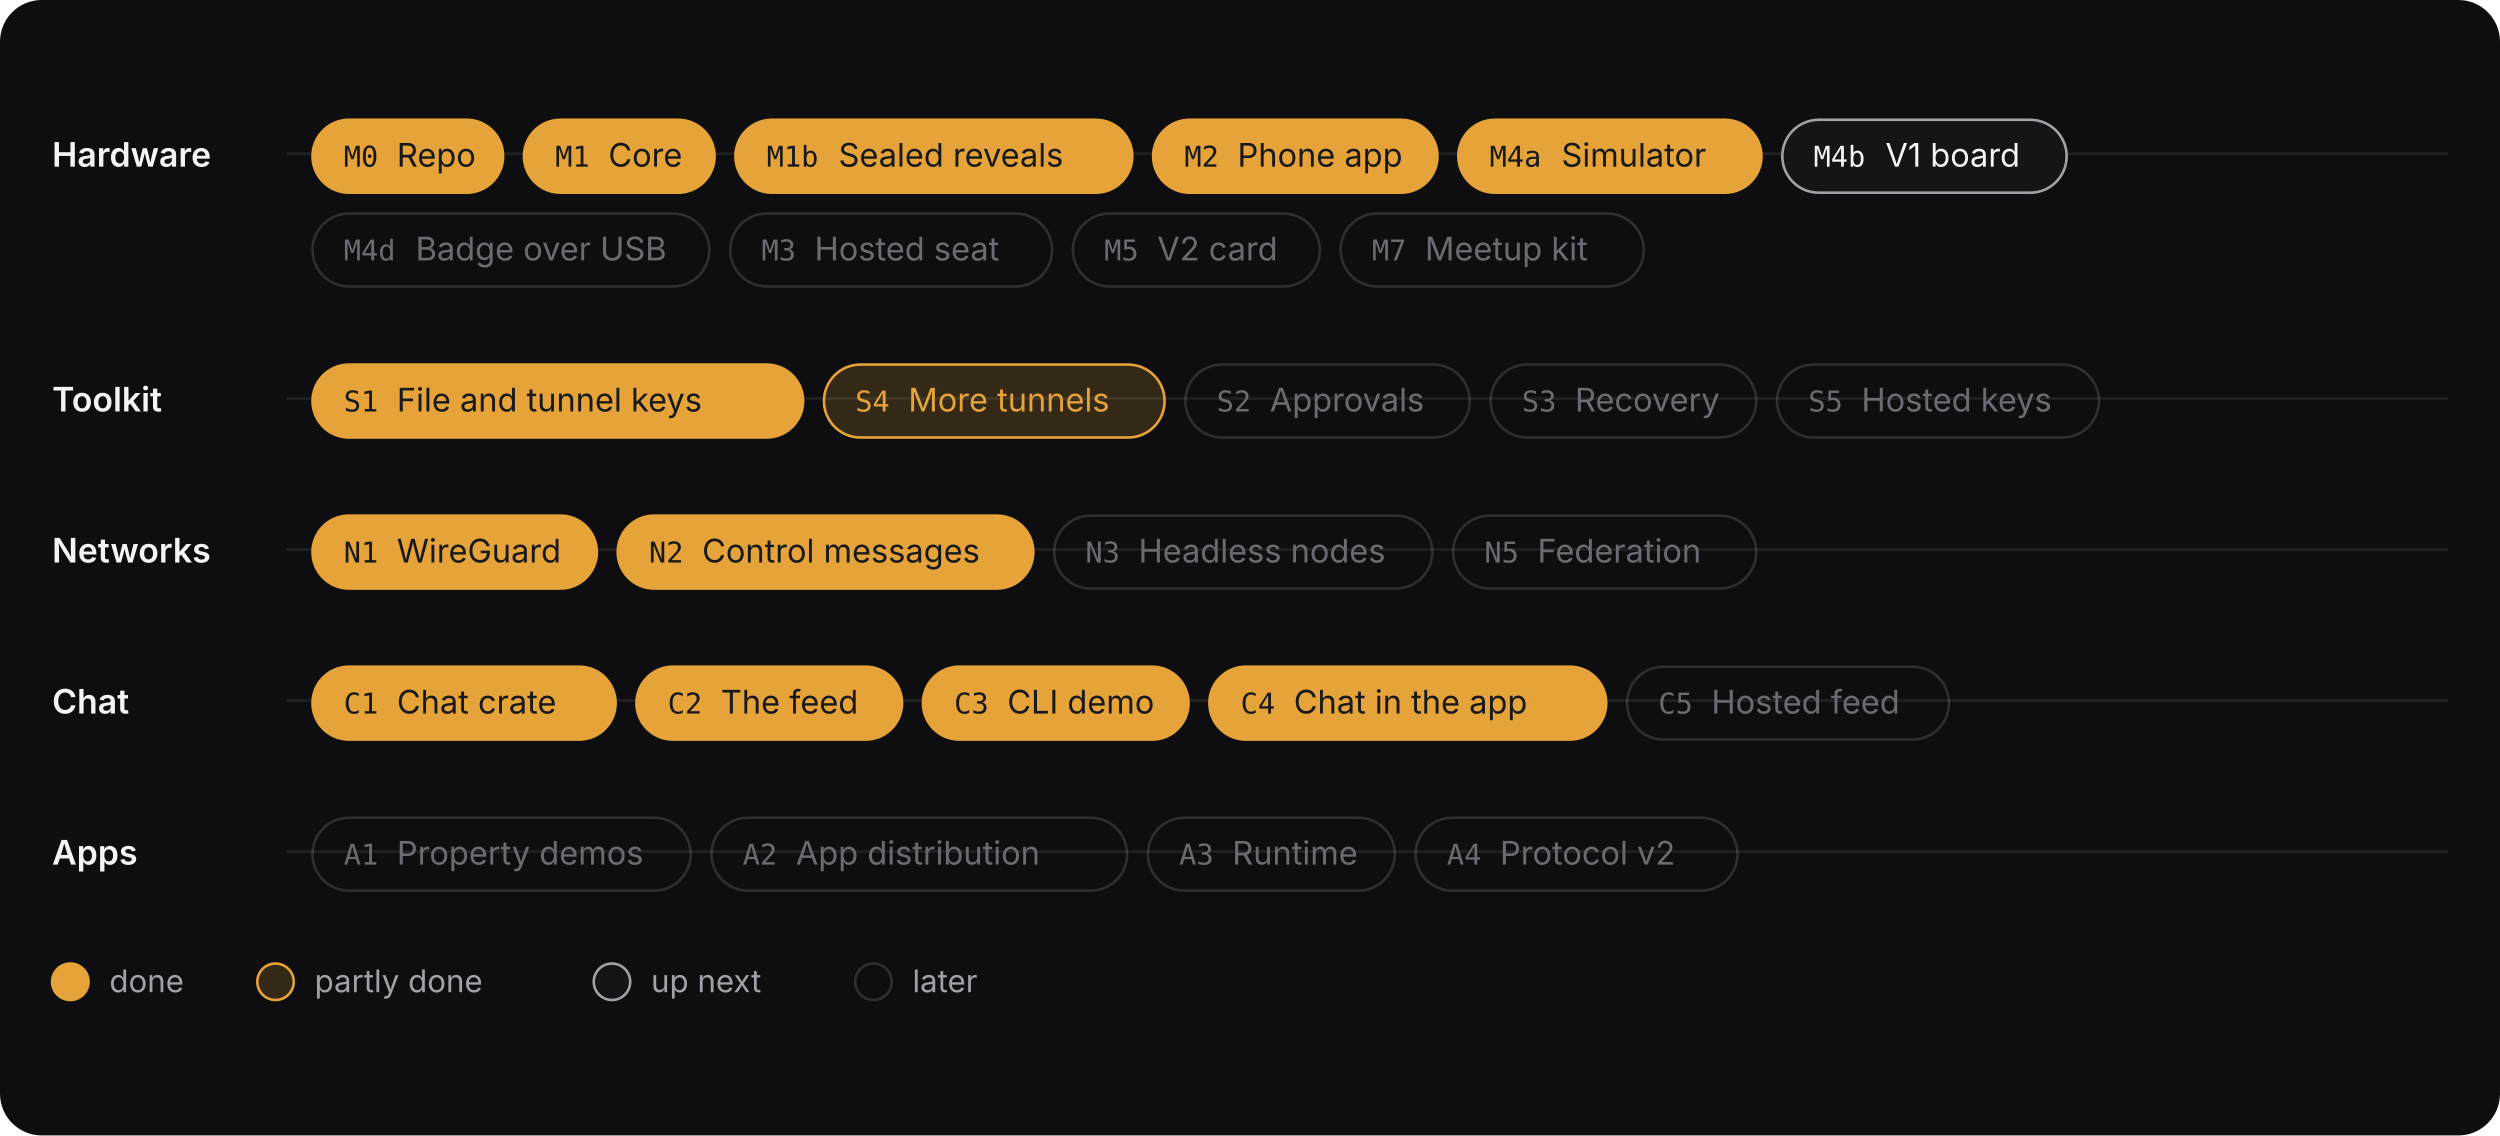
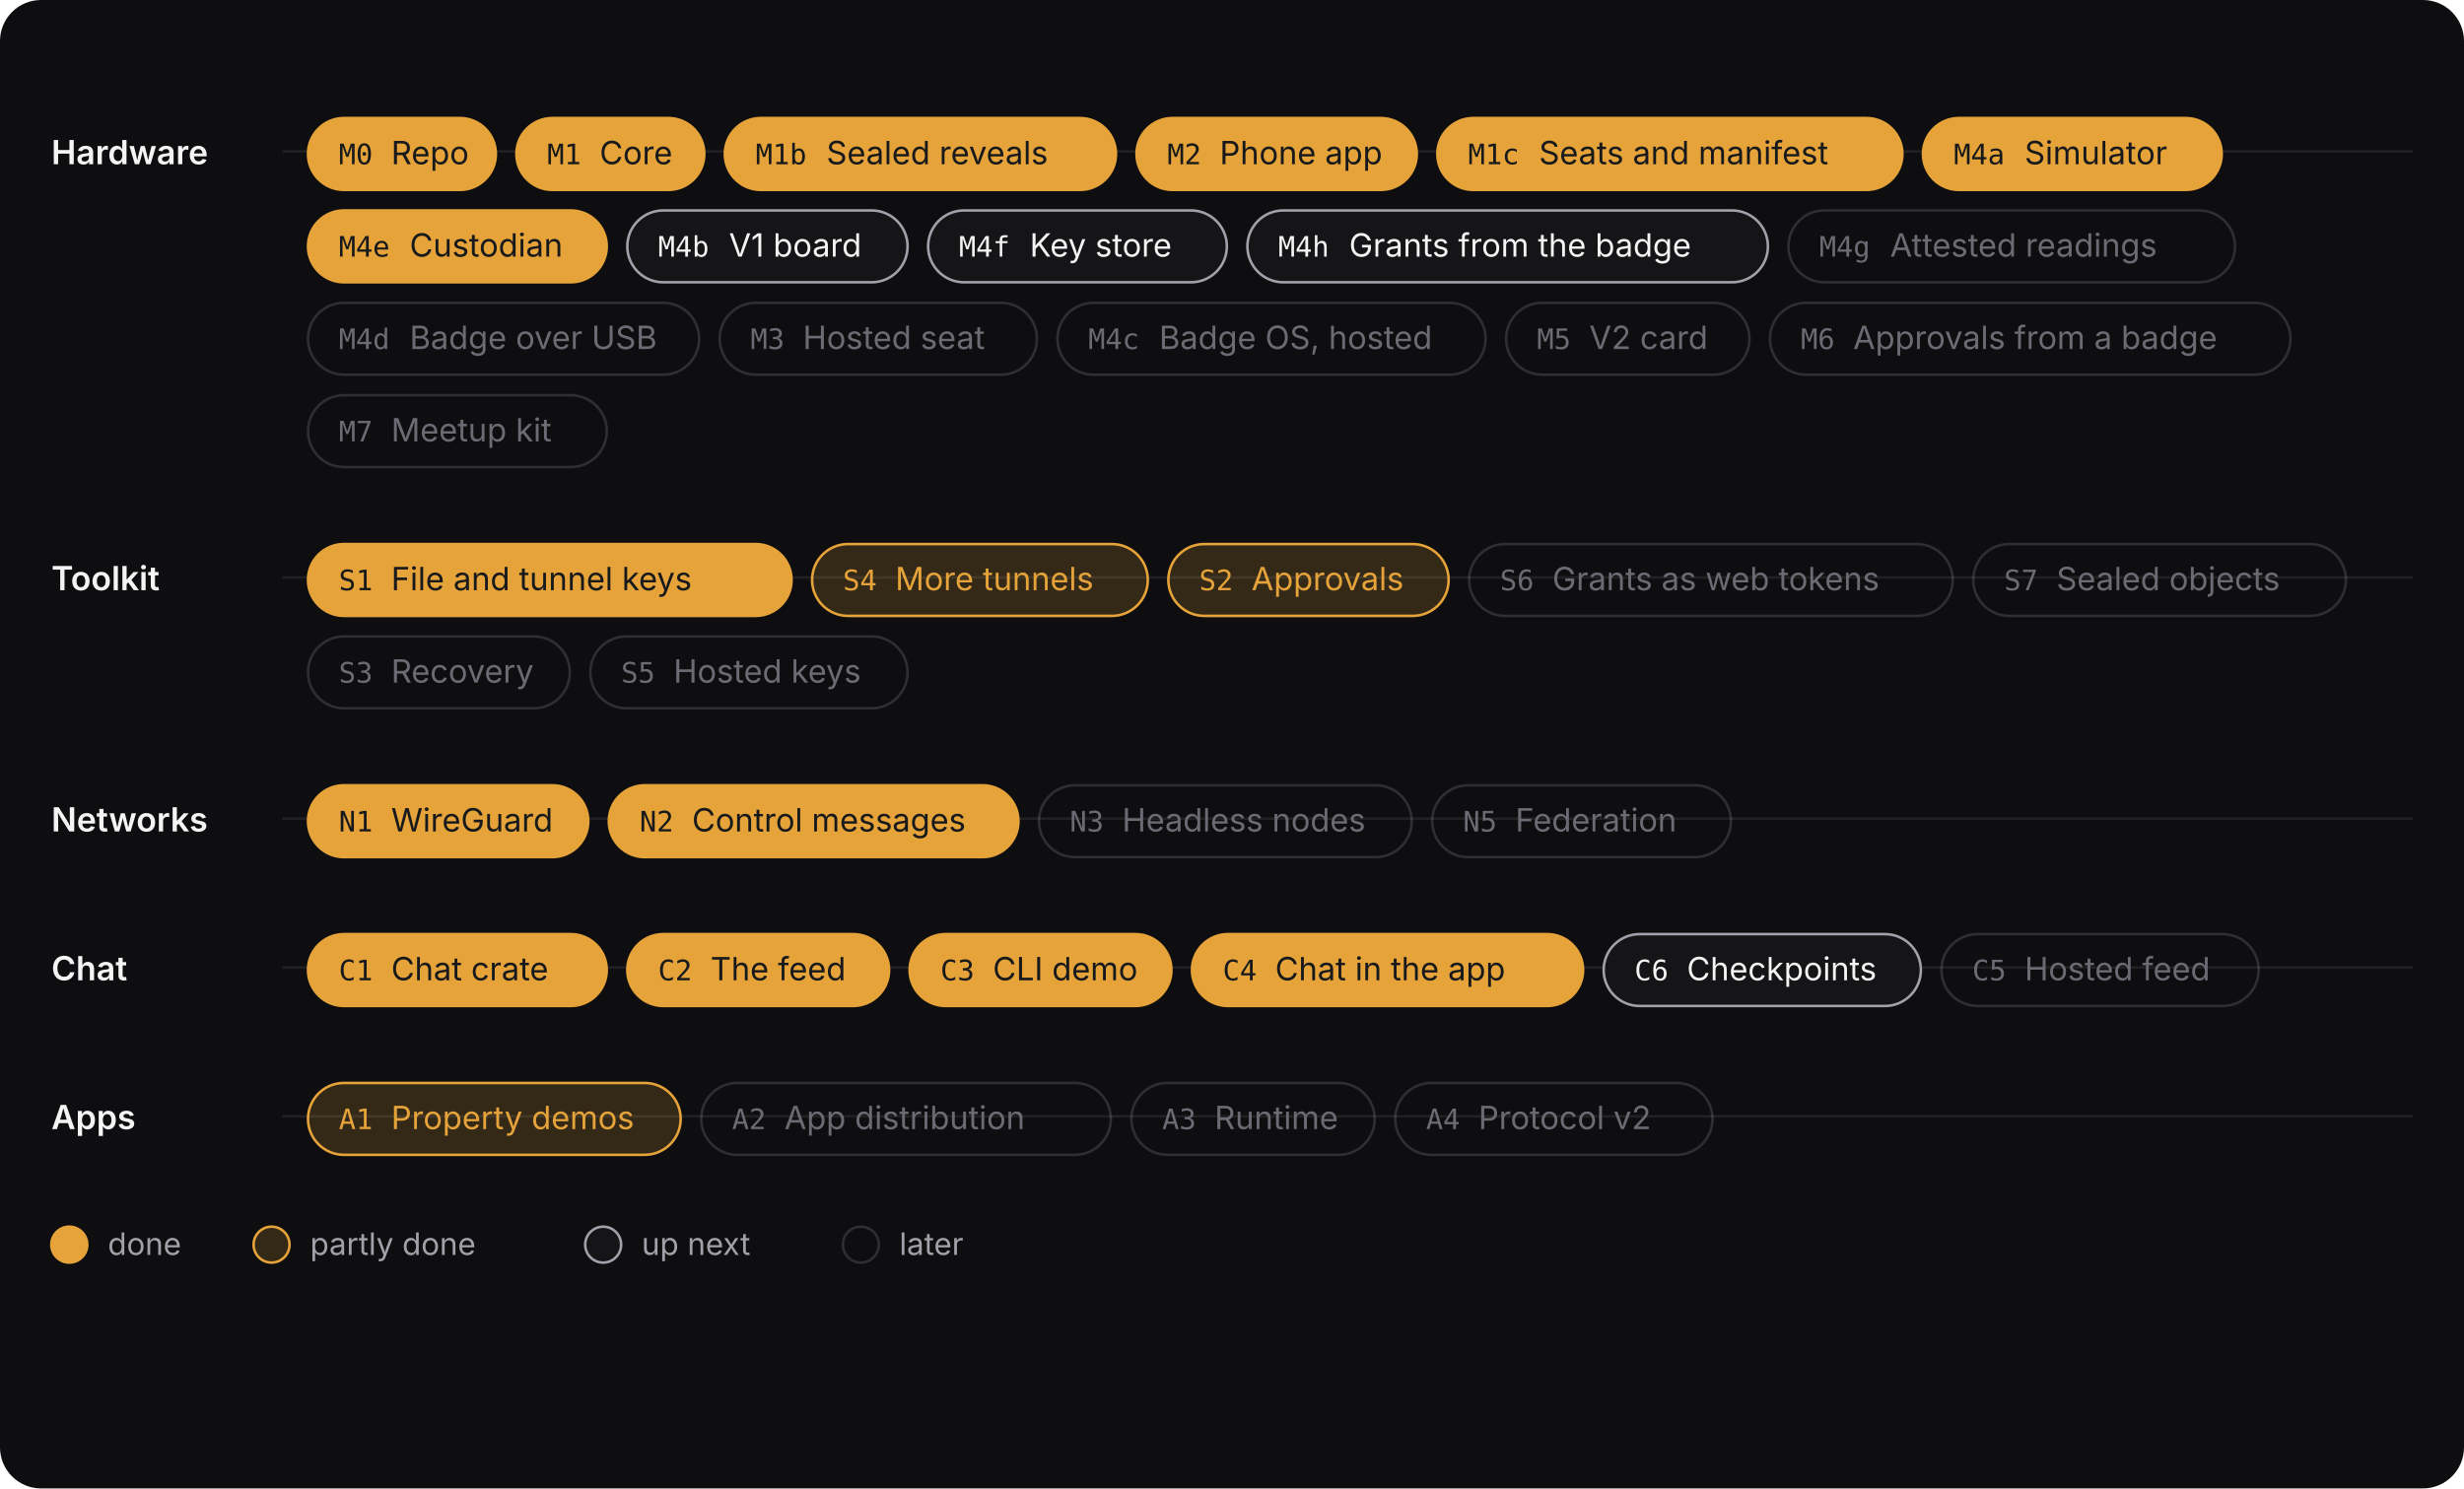
- <svg xmlns="http://www.w3.org/2000/svg" viewBox="0 0 960 436" width="960" height="436" role="img" aria-labelledby="t">
+ <svg xmlns="http://www.w3.org/2000/svg" viewBox="0 0 960 580" width="960" height="580" role="img" aria-labelledby="t">
  <defs>
    <marker id="arrow" viewBox="0 0 10 10" refX="9" refY="5" markerWidth="7" markerHeight="7" orient="auto-start-reverse">
      <path d="M0 0L10 5L0 10z" fill="#a1a1aa" />
    </marker>
    <marker id="arrow-amber" viewBox="0 0 10 10" refX="9" refY="5" markerWidth="7" markerHeight="7" orient="auto-start-reverse">
      <path d="M0 0L10 5L0 10z" fill="#e5a33a" />
    </marker>
    <pattern id="hatch" patternUnits="userSpaceOnUse" width="6" height="6" patternTransform="rotate(45)">
      <line x1="0" y1="0" x2="0" y2="6" stroke="#6b6b74" stroke-width="1.5" />
    </pattern>
  </defs>
-   <rect width="960" height="436" rx="16" fill="#0e0e10" />
+   <rect width="960" height="580" rx="16" fill="#0e0e10" />
  <text x="20" y="64" font-family="Inter, -apple-system, 'Segoe UI', Helvetica, Arial, sans-serif" font-size="13" font-weight="600" fill="#f4f4f5" text-anchor="start">Hardware</text>
  <line x1="110" y1="59" x2="940" y2="59" stroke="rgba(255,255,255,0.08)" stroke-width="1" />
  <rect x="120" y="46" width="73.2" height="28" rx="14" fill="#e5a33a" stroke="#e5a33a" stroke-width="1" />
  <text x="132" y="64" font-family="'JetBrains Mono', ui-monospace, SFMono-Regular, Menlo, monospace" font-size="11" font-weight="500" fill="#17191b" text-anchor="start">M0</text>
  <text x="152.4" y="64" font-family="Inter, -apple-system, 'Segoe UI', Helvetica, Arial, sans-serif" font-size="12.5" font-weight="400" fill="#17191b" text-anchor="start">Repo</text>
  <rect x="201.2" y="46" width="73.2" height="28" rx="14" fill="#e5a33a" stroke="#e5a33a" stroke-width="1" />
  <text x="213.2" y="64" font-family="'JetBrains Mono', ui-monospace, SFMono-Regular, Menlo, monospace" font-size="11" font-weight="500" fill="#17191b" text-anchor="start">M1</text>
  <text x="233.6" y="64" font-family="Inter, -apple-system, 'Segoe UI', Helvetica, Arial, sans-serif" font-size="12.5" font-weight="400" fill="#17191b" text-anchor="start">Core</text>
  <rect x="282.4" y="46" width="152.4" height="28" rx="14" fill="#e5a33a" stroke="#e5a33a" stroke-width="1" />
  <text x="294.4" y="64" font-family="'JetBrains Mono', ui-monospace, SFMono-Regular, Menlo, monospace" font-size="11" font-weight="500" fill="#17191b" text-anchor="start">M1b</text>
  <text x="322.0" y="64" font-family="Inter, -apple-system, 'Segoe UI', Helvetica, Arial, sans-serif" font-size="12.5" font-weight="400" fill="#17191b" text-anchor="start">Sealed reveals</text>
  <rect x="442.8" y="46" width="109.2" height="28" rx="14" fill="#e5a33a" stroke="#e5a33a" stroke-width="1" />
  <text x="454.8" y="64" font-family="'JetBrains Mono', ui-monospace, SFMono-Regular, Menlo, monospace" font-size="11" font-weight="500" fill="#17191b" text-anchor="start">M2</text>
  <text x="475.2" y="64" font-family="Inter, -apple-system, 'Segoe UI', Helvetica, Arial, sans-serif" font-size="12.5" font-weight="400" fill="#17191b" text-anchor="start">Phone app</text>
-   <rect x="560.0" y="46" width="116.4" height="28" rx="14" fill="#e5a33a" stroke="#e5a33a" stroke-width="1" />
-   <text x="572.0" y="64" font-family="'JetBrains Mono', ui-monospace, SFMono-Regular, Menlo, monospace" font-size="11" font-weight="500" fill="#17191b" text-anchor="start">M4a</text>
-   <text x="599.6" y="64" font-family="Inter, -apple-system, 'Segoe UI', Helvetica, Arial, sans-serif" font-size="12.5" font-weight="400" fill="#17191b" text-anchor="start">Simulator</text>
-   <rect x="684.4" y="46" width="109.2" height="28" rx="14" fill="#151518" stroke="#a1a1aa" stroke-width="1" />
-   <text x="696.4" y="64" font-family="'JetBrains Mono', ui-monospace, SFMono-Regular, Menlo, monospace" font-size="11" font-weight="500" fill="#f4f4f5" text-anchor="start">M4b</text>
-   <text x="724.0" y="64" font-family="Inter, -apple-system, 'Segoe UI', Helvetica, Arial, sans-serif" font-size="12.5" font-weight="400" fill="#f4f4f5" text-anchor="start">V1 board</text>
-   <rect x="120" y="82" width="152.4" height="28" rx="14" fill="none" stroke="rgba(255,255,255,0.14)" stroke-width="1" />
-   <text x="132" y="100" font-family="'JetBrains Mono', ui-monospace, SFMono-Regular, Menlo, monospace" font-size="11" font-weight="500" fill="#6b6b74" text-anchor="start">M4d</text>
-   <text x="159.6" y="100" font-family="Inter, -apple-system, 'Segoe UI', Helvetica, Arial, sans-serif" font-size="12.5" font-weight="400" fill="#6b6b74" text-anchor="start">Badge over USB</text>
-   <rect x="280.4" y="82" width="123.6" height="28" rx="14" fill="none" stroke="rgba(255,255,255,0.14)" stroke-width="1" />
-   <text x="292.4" y="100" font-family="'JetBrains Mono', ui-monospace, SFMono-Regular, Menlo, monospace" font-size="11" font-weight="500" fill="#6b6b74" text-anchor="start">M3</text>
-   <text x="312.8" y="100" font-family="Inter, -apple-system, 'Segoe UI', Helvetica, Arial, sans-serif" font-size="12.5" font-weight="400" fill="#6b6b74" text-anchor="start">Hosted seat</text>
-   <rect x="412.0" y="82" width="94.8" height="28" rx="14" fill="none" stroke="rgba(255,255,255,0.14)" stroke-width="1" />
-   <text x="424.0" y="100" font-family="'JetBrains Mono', ui-monospace, SFMono-Regular, Menlo, monospace" font-size="11" font-weight="500" fill="#6b6b74" text-anchor="start">M5</text>
-   <text x="444.4" y="100" font-family="Inter, -apple-system, 'Segoe UI', Helvetica, Arial, sans-serif" font-size="12.5" font-weight="400" fill="#6b6b74" text-anchor="start">V2 card</text>
-   <rect x="514.8" y="82" width="116.4" height="28" rx="14" fill="none" stroke="rgba(255,255,255,0.14)" stroke-width="1" />
-   <text x="526.8" y="100" font-family="'JetBrains Mono', ui-monospace, SFMono-Regular, Menlo, monospace" font-size="11" font-weight="500" fill="#6b6b74" text-anchor="start">M7</text>
-   <text x="547.2" y="100" font-family="Inter, -apple-system, 'Segoe UI', Helvetica, Arial, sans-serif" font-size="12.5" font-weight="400" fill="#6b6b74" text-anchor="start">Meetup kit</text>
-   <text x="20" y="158" font-family="Inter, -apple-system, 'Segoe UI', Helvetica, Arial, sans-serif" font-size="13" font-weight="600" fill="#f4f4f5" text-anchor="start">Toolkit</text>
-   <line x1="110" y1="153" x2="940" y2="153" stroke="rgba(255,255,255,0.08)" stroke-width="1" />
-   <rect x="120" y="140" width="188.4" height="28" rx="14" fill="#e5a33a" stroke="#e5a33a" stroke-width="1" />
-   <text x="132" y="158" font-family="'JetBrains Mono', ui-monospace, SFMono-Regular, Menlo, monospace" font-size="11" font-weight="500" fill="#17191b" text-anchor="start">S1</text>
-   <text x="152.4" y="158" font-family="Inter, -apple-system, 'Segoe UI', Helvetica, Arial, sans-serif" font-size="12.5" font-weight="400" fill="#17191b" text-anchor="start">File and tunnel keys</text>
-   <rect x="316.4" y="140" width="130.8" height="28" rx="14" fill="rgba(229,163,58,0.18)" stroke="#e5a33a" stroke-width="1" />
-   <text x="328.4" y="158" font-family="'JetBrains Mono', ui-monospace, SFMono-Regular, Menlo, monospace" font-size="11" font-weight="500" fill="#e5a33a" text-anchor="start">S4</text>
-   <text x="348.8" y="158" font-family="Inter, -apple-system, 'Segoe UI', Helvetica, Arial, sans-serif" font-size="12.5" font-weight="400" fill="#e5a33a" text-anchor="start">More tunnels</text>
-   <rect x="455.2" y="140" width="109.2" height="28" rx="14" fill="none" stroke="rgba(255,255,255,0.14)" stroke-width="1" />
-   <text x="467.2" y="158" font-family="'JetBrains Mono', ui-monospace, SFMono-Regular, Menlo, monospace" font-size="11" font-weight="500" fill="#6b6b74" text-anchor="start">S2</text>
-   <text x="487.6" y="158" font-family="Inter, -apple-system, 'Segoe UI', Helvetica, Arial, sans-serif" font-size="12.5" font-weight="400" fill="#6b6b74" text-anchor="start">Approvals</text>
-   <rect x="572.4" y="140" width="102.0" height="28" rx="14" fill="none" stroke="rgba(255,255,255,0.14)" stroke-width="1" />
-   <text x="584.4" y="158" font-family="'JetBrains Mono', ui-monospace, SFMono-Regular, Menlo, monospace" font-size="11" font-weight="500" fill="#6b6b74" text-anchor="start">S3</text>
-   <text x="604.8" y="158" font-family="Inter, -apple-system, 'Segoe UI', Helvetica, Arial, sans-serif" font-size="12.5" font-weight="400" fill="#6b6b74" text-anchor="start">Recovery</text>
-   <rect x="682.4" y="140" width="123.6" height="28" rx="14" fill="none" stroke="rgba(255,255,255,0.14)" stroke-width="1" />
-   <text x="694.4" y="158" font-family="'JetBrains Mono', ui-monospace, SFMono-Regular, Menlo, monospace" font-size="11" font-weight="500" fill="#6b6b74" text-anchor="start">S5</text>
-   <text x="714.8" y="158" font-family="Inter, -apple-system, 'Segoe UI', Helvetica, Arial, sans-serif" font-size="12.5" font-weight="400" fill="#6b6b74" text-anchor="start">Hosted keys</text>
-   <text x="20" y="216" font-family="Inter, -apple-system, 'Segoe UI', Helvetica, Arial, sans-serif" font-size="13" font-weight="600" fill="#f4f4f5" text-anchor="start">Networks</text>
-   <line x1="110" y1="211" x2="940" y2="211" stroke="rgba(255,255,255,0.08)" stroke-width="1" />
-   <rect x="120" y="198" width="109.2" height="28" rx="14" fill="#e5a33a" stroke="#e5a33a" stroke-width="1" />
-   <text x="132" y="216" font-family="'JetBrains Mono', ui-monospace, SFMono-Regular, Menlo, monospace" font-size="11" font-weight="500" fill="#17191b" text-anchor="start">N1</text>
-   <text x="152.4" y="216" font-family="Inter, -apple-system, 'Segoe UI', Helvetica, Arial, sans-serif" font-size="12.5" font-weight="400" fill="#17191b" text-anchor="start">WireGuard</text>
-   <rect x="237.2" y="198" width="159.6" height="28" rx="14" fill="#e5a33a" stroke="#e5a33a" stroke-width="1" />
-   <text x="249.2" y="216" font-family="'JetBrains Mono', ui-monospace, SFMono-Regular, Menlo, monospace" font-size="11" font-weight="500" fill="#17191b" text-anchor="start">N2</text>
-   <text x="269.6" y="216" font-family="Inter, -apple-system, 'Segoe UI', Helvetica, Arial, sans-serif" font-size="12.5" font-weight="400" fill="#17191b" text-anchor="start">Control messages</text>
-   <rect x="404.8" y="198" width="145.2" height="28" rx="14" fill="none" stroke="rgba(255,255,255,0.14)" stroke-width="1" />
-   <text x="416.8" y="216" font-family="'JetBrains Mono', ui-monospace, SFMono-Regular, Menlo, monospace" font-size="11" font-weight="500" fill="#6b6b74" text-anchor="start">N3</text>
-   <text x="437.2" y="216" font-family="Inter, -apple-system, 'Segoe UI', Helvetica, Arial, sans-serif" font-size="12.5" font-weight="400" fill="#6b6b74" text-anchor="start">Headless nodes</text>
-   <rect x="558.0" y="198" width="116.4" height="28" rx="14" fill="none" stroke="rgba(255,255,255,0.14)" stroke-width="1" />
-   <text x="570.0" y="216" font-family="'JetBrains Mono', ui-monospace, SFMono-Regular, Menlo, monospace" font-size="11" font-weight="500" fill="#6b6b74" text-anchor="start">N5</text>
-   <text x="590.4" y="216" font-family="Inter, -apple-system, 'Segoe UI', Helvetica, Arial, sans-serif" font-size="12.5" font-weight="400" fill="#6b6b74" text-anchor="start">Federation</text>
-   <text x="20" y="274" font-family="Inter, -apple-system, 'Segoe UI', Helvetica, Arial, sans-serif" font-size="13" font-weight="600" fill="#f4f4f5" text-anchor="start">Chat</text>
-   <line x1="110" y1="269" x2="940" y2="269" stroke="rgba(255,255,255,0.08)" stroke-width="1" />
-   <rect x="120" y="256" width="116.4" height="28" rx="14" fill="#e5a33a" stroke="#e5a33a" stroke-width="1" />
-   <text x="132" y="274" font-family="'JetBrains Mono', ui-monospace, SFMono-Regular, Menlo, monospace" font-size="11" font-weight="500" fill="#17191b" text-anchor="start">C1</text>
-   <text x="152.4" y="274" font-family="Inter, -apple-system, 'Segoe UI', Helvetica, Arial, sans-serif" font-size="12.5" font-weight="400" fill="#17191b" text-anchor="start">Chat crate</text>
-   <rect x="244.4" y="256" width="102.0" height="28" rx="14" fill="#e5a33a" stroke="#e5a33a" stroke-width="1" />
-   <text x="256.4" y="274" font-family="'JetBrains Mono', ui-monospace, SFMono-Regular, Menlo, monospace" font-size="11" font-weight="500" fill="#17191b" text-anchor="start">C2</text>
-   <text x="276.8" y="274" font-family="Inter, -apple-system, 'Segoe UI', Helvetica, Arial, sans-serif" font-size="12.5" font-weight="400" fill="#17191b" text-anchor="start">The feed</text>
-   <rect x="354.4" y="256" width="102.0" height="28" rx="14" fill="#e5a33a" stroke="#e5a33a" stroke-width="1" />
-   <text x="366.4" y="274" font-family="'JetBrains Mono', ui-monospace, SFMono-Regular, Menlo, monospace" font-size="11" font-weight="500" fill="#17191b" text-anchor="start">C3</text>
-   <text x="386.8" y="274" font-family="Inter, -apple-system, 'Segoe UI', Helvetica, Arial, sans-serif" font-size="12.5" font-weight="400" fill="#17191b" text-anchor="start">CLI demo</text>
-   <rect x="464.4" y="256" width="152.4" height="28" rx="14" fill="#e5a33a" stroke="#e5a33a" stroke-width="1" />
-   <text x="476.4" y="274" font-family="'JetBrains Mono', ui-monospace, SFMono-Regular, Menlo, monospace" font-size="11" font-weight="500" fill="#17191b" text-anchor="start">C4</text>
-   <text x="496.8" y="274" font-family="Inter, -apple-system, 'Segoe UI', Helvetica, Arial, sans-serif" font-size="12.5" font-weight="400" fill="#17191b" text-anchor="start">Chat in the app</text>
-   <rect x="624.8" y="256" width="123.6" height="28" rx="14" fill="none" stroke="rgba(255,255,255,0.14)" stroke-width="1" />
-   <text x="636.8" y="274" font-family="'JetBrains Mono', ui-monospace, SFMono-Regular, Menlo, monospace" font-size="11" font-weight="500" fill="#6b6b74" text-anchor="start">C5</text>
-   <text x="657.2" y="274" font-family="Inter, -apple-system, 'Segoe UI', Helvetica, Arial, sans-serif" font-size="12.5" font-weight="400" fill="#6b6b74" text-anchor="start">Hosted feed</text>
-   <text x="20" y="332" font-family="Inter, -apple-system, 'Segoe UI', Helvetica, Arial, sans-serif" font-size="13" font-weight="600" fill="#f4f4f5" text-anchor="start">Apps</text>
-   <line x1="110" y1="327" x2="940" y2="327" stroke="rgba(255,255,255,0.08)" stroke-width="1" />
-   <rect x="120" y="314" width="145.2" height="28" rx="14" fill="none" stroke="rgba(255,255,255,0.14)" stroke-width="1" />
-   <text x="132" y="332" font-family="'JetBrains Mono', ui-monospace, SFMono-Regular, Menlo, monospace" font-size="11" font-weight="500" fill="#6b6b74" text-anchor="start">A1</text>
-   <text x="152.4" y="332" font-family="Inter, -apple-system, 'Segoe UI', Helvetica, Arial, sans-serif" font-size="12.5" font-weight="400" fill="#6b6b74" text-anchor="start">Property demos</text>
-   <rect x="273.2" y="314" width="159.6" height="28" rx="14" fill="none" stroke="rgba(255,255,255,0.14)" stroke-width="1" />
-   <text x="285.2" y="332" font-family="'JetBrains Mono', ui-monospace, SFMono-Regular, Menlo, monospace" font-size="11" font-weight="500" fill="#6b6b74" text-anchor="start">A2</text>
-   <text x="305.6" y="332" font-family="Inter, -apple-system, 'Segoe UI', Helvetica, Arial, sans-serif" font-size="12.5" font-weight="400" fill="#6b6b74" text-anchor="start">App distribution</text>
-   <rect x="440.8" y="314" width="94.8" height="28" rx="14" fill="none" stroke="rgba(255,255,255,0.14)" stroke-width="1" />
-   <text x="452.8" y="332" font-family="'JetBrains Mono', ui-monospace, SFMono-Regular, Menlo, monospace" font-size="11" font-weight="500" fill="#6b6b74" text-anchor="start">A3</text>
-   <text x="473.2" y="332" font-family="Inter, -apple-system, 'Segoe UI', Helvetica, Arial, sans-serif" font-size="12.5" font-weight="400" fill="#6b6b74" text-anchor="start">Runtime</text>
-   <rect x="543.6" y="314" width="123.6" height="28" rx="14" fill="none" stroke="rgba(255,255,255,0.14)" stroke-width="1" />
-   <text x="555.6" y="332" font-family="'JetBrains Mono', ui-monospace, SFMono-Regular, Menlo, monospace" font-size="11" font-weight="500" fill="#6b6b74" text-anchor="start">A4</text>
-   <text x="576" y="332" font-family="Inter, -apple-system, 'Segoe UI', Helvetica, Arial, sans-serif" font-size="12.5" font-weight="400" fill="#6b6b74" text-anchor="start">Protocol v2</text>
-   <rect x="20" y="370" width="14" height="14" rx="7" fill="#e5a33a" stroke="#e5a33a" stroke-width="1" />
-   <text x="42" y="381" font-family="Inter, -apple-system, 'Segoe UI', Helvetica, Arial, sans-serif" font-size="12" font-weight="400" fill="#a1a1aa" text-anchor="start">done</text>
-   <rect x="98.8" y="370" width="14" height="14" rx="7" fill="rgba(229,163,58,0.18)" stroke="#e5a33a" stroke-width="1" />
-   <text x="120.8" y="381" font-family="Inter, -apple-system, 'Segoe UI', Helvetica, Arial, sans-serif" font-size="12" font-weight="400" fill="#a1a1aa" text-anchor="start">partly done</text>
-   <rect x="228.0" y="370" width="14" height="14" rx="7" fill="#151518" stroke="#a1a1aa" stroke-width="1" />
-   <text x="250.0" y="381" font-family="Inter, -apple-system, 'Segoe UI', Helvetica, Arial, sans-serif" font-size="12" font-weight="400" fill="#a1a1aa" text-anchor="start">up next</text>
-   <rect x="328.4" y="370" width="14" height="14" rx="7" fill="none" stroke="rgba(255,255,255,0.14)" stroke-width="1" />
-   <text x="350.4" y="381" font-family="Inter, -apple-system, 'Segoe UI', Helvetica, Arial, sans-serif" font-size="12" font-weight="400" fill="#a1a1aa" text-anchor="start">later</text>
+   <rect x="560.0" y="46" width="181.2" height="28" rx="14" fill="#e5a33a" stroke="#e5a33a" stroke-width="1" />
+   <text x="572.0" y="64" font-family="'JetBrains Mono', ui-monospace, SFMono-Regular, Menlo, monospace" font-size="11" font-weight="500" fill="#17191b" text-anchor="start">M1c</text>
+   <text x="599.6" y="64" font-family="Inter, -apple-system, 'Segoe UI', Helvetica, Arial, sans-serif" font-size="12.5" font-weight="400" fill="#17191b" text-anchor="start">Seats and manifest</text>
+   <rect x="749.2" y="46" width="116.4" height="28" rx="14" fill="#e5a33a" stroke="#e5a33a" stroke-width="1" />
+   <text x="761.2" y="64" font-family="'JetBrains Mono', ui-monospace, SFMono-Regular, Menlo, monospace" font-size="11" font-weight="500" fill="#17191b" text-anchor="start">M4a</text>
+   <text x="788.8" y="64" font-family="Inter, -apple-system, 'Segoe UI', Helvetica, Arial, sans-serif" font-size="12.5" font-weight="400" fill="#17191b" text-anchor="start">Simulator</text>
+   <rect x="120" y="82" width="116.4" height="28" rx="14" fill="#e5a33a" stroke="#e5a33a" stroke-width="1" />
+   <text x="132" y="100" font-family="'JetBrains Mono', ui-monospace, SFMono-Regular, Menlo, monospace" font-size="11" font-weight="500" fill="#17191b" text-anchor="start">M4e</text>
+   <text x="159.6" y="100" font-family="Inter, -apple-system, 'Segoe UI', Helvetica, Arial, sans-serif" font-size="12.5" font-weight="400" fill="#17191b" text-anchor="start">Custodian</text>
+   <rect x="244.4" y="82" width="109.2" height="28" rx="14" fill="#151518" stroke="#a1a1aa" stroke-width="1" />
+   <text x="256.4" y="100" font-family="'JetBrains Mono', ui-monospace, SFMono-Regular, Menlo, monospace" font-size="11" font-weight="500" fill="#f4f4f5" text-anchor="start">M4b</text>
+   <text x="284.0" y="100" font-family="Inter, -apple-system, 'Segoe UI', Helvetica, Arial, sans-serif" font-size="12.5" font-weight="400" fill="#f4f4f5" text-anchor="start">V1 board</text>
+   <rect x="361.6" y="82" width="116.4" height="28" rx="14" fill="#151518" stroke="#a1a1aa" stroke-width="1" />
+   <text x="373.6" y="100" font-family="'JetBrains Mono', ui-monospace, SFMono-Regular, Menlo, monospace" font-size="11" font-weight="500" fill="#f4f4f5" text-anchor="start">M4f</text>
+   <text x="401.2" y="100" font-family="Inter, -apple-system, 'Segoe UI', Helvetica, Arial, sans-serif" font-size="12.5" font-weight="400" fill="#f4f4f5" text-anchor="start">Key store</text>
+   <rect x="486.0" y="82" width="202.8" height="28" rx="14" fill="#151518" stroke="#a1a1aa" stroke-width="1" />
+   <text x="498.0" y="100" font-family="'JetBrains Mono', ui-monospace, SFMono-Regular, Menlo, monospace" font-size="11" font-weight="500" fill="#f4f4f5" text-anchor="start">M4h</text>
+   <text x="525.6" y="100" font-family="Inter, -apple-system, 'Segoe UI', Helvetica, Arial, sans-serif" font-size="12.5" font-weight="400" fill="#f4f4f5" text-anchor="start">Grants from the badge</text>
+   <rect x="696.8" y="82" width="174.0" height="28" rx="14" fill="none" stroke="rgba(255,255,255,0.14)" stroke-width="1" />
+   <text x="708.8" y="100" font-family="'JetBrains Mono', ui-monospace, SFMono-Regular, Menlo, monospace" font-size="11" font-weight="500" fill="#6b6b74" text-anchor="start">M4g</text>
+   <text x="736.4" y="100" font-family="Inter, -apple-system, 'Segoe UI', Helvetica, Arial, sans-serif" font-size="12.5" font-weight="400" fill="#6b6b74" text-anchor="start">Attested readings</text>
+   <rect x="120" y="118" width="152.4" height="28" rx="14" fill="none" stroke="rgba(255,255,255,0.14)" stroke-width="1" />
+   <text x="132" y="136" font-family="'JetBrains Mono', ui-monospace, SFMono-Regular, Menlo, monospace" font-size="11" font-weight="500" fill="#6b6b74" text-anchor="start">M4d</text>
+   <text x="159.6" y="136" font-family="Inter, -apple-system, 'Segoe UI', Helvetica, Arial, sans-serif" font-size="12.5" font-weight="400" fill="#6b6b74" text-anchor="start">Badge over USB</text>
+   <rect x="280.4" y="118" width="123.6" height="28" rx="14" fill="none" stroke="rgba(255,255,255,0.14)" stroke-width="1" />
+   <text x="292.4" y="136" font-family="'JetBrains Mono', ui-monospace, SFMono-Regular, Menlo, monospace" font-size="11" font-weight="500" fill="#6b6b74" text-anchor="start">M3</text>
+   <text x="312.8" y="136" font-family="Inter, -apple-system, 'Segoe UI', Helvetica, Arial, sans-serif" font-size="12.5" font-weight="400" fill="#6b6b74" text-anchor="start">Hosted seat</text>
+   <rect x="412.0" y="118" width="166.8" height="28" rx="14" fill="none" stroke="rgba(255,255,255,0.14)" stroke-width="1" />
+   <text x="424.0" y="136" font-family="'JetBrains Mono', ui-monospace, SFMono-Regular, Menlo, monospace" font-size="11" font-weight="500" fill="#6b6b74" text-anchor="start">M4c</text>
+   <text x="451.6" y="136" font-family="Inter, -apple-system, 'Segoe UI', Helvetica, Arial, sans-serif" font-size="12.5" font-weight="400" fill="#6b6b74" text-anchor="start">Badge OS, hosted</text>
+   <rect x="586.8" y="118" width="94.8" height="28" rx="14" fill="none" stroke="rgba(255,255,255,0.14)" stroke-width="1" />
+   <text x="598.8" y="136" font-family="'JetBrains Mono', ui-monospace, SFMono-Regular, Menlo, monospace" font-size="11" font-weight="500" fill="#6b6b74" text-anchor="start">M5</text>
+   <text x="619.2" y="136" font-family="Inter, -apple-system, 'Segoe UI', Helvetica, Arial, sans-serif" font-size="12.5" font-weight="400" fill="#6b6b74" text-anchor="start">V2 card</text>
+   <rect x="689.6" y="118" width="202.8" height="28" rx="14" fill="none" stroke="rgba(255,255,255,0.14)" stroke-width="1" />
+   <text x="701.6" y="136" font-family="'JetBrains Mono', ui-monospace, SFMono-Regular, Menlo, monospace" font-size="11" font-weight="500" fill="#6b6b74" text-anchor="start">M6</text>
+   <text x="722" y="136" font-family="Inter, -apple-system, 'Segoe UI', Helvetica, Arial, sans-serif" font-size="12.5" font-weight="400" fill="#6b6b74" text-anchor="start">Approvals from a badge</text>
+   <rect x="120" y="154" width="116.4" height="28" rx="14" fill="none" stroke="rgba(255,255,255,0.14)" stroke-width="1" />
+   <text x="132" y="172" font-family="'JetBrains Mono', ui-monospace, SFMono-Regular, Menlo, monospace" font-size="11" font-weight="500" fill="#6b6b74" text-anchor="start">M7</text>
+   <text x="152.4" y="172" font-family="Inter, -apple-system, 'Segoe UI', Helvetica, Arial, sans-serif" font-size="12.5" font-weight="400" fill="#6b6b74" text-anchor="start">Meetup kit</text>
+   <text x="20" y="230" font-family="Inter, -apple-system, 'Segoe UI', Helvetica, Arial, sans-serif" font-size="13" font-weight="600" fill="#f4f4f5" text-anchor="start">Toolkit</text>
+   <line x1="110" y1="225" x2="940" y2="225" stroke="rgba(255,255,255,0.08)" stroke-width="1" />
+   <rect x="120" y="212" width="188.4" height="28" rx="14" fill="#e5a33a" stroke="#e5a33a" stroke-width="1" />
+   <text x="132" y="230" font-family="'JetBrains Mono', ui-monospace, SFMono-Regular, Menlo, monospace" font-size="11" font-weight="500" fill="#17191b" text-anchor="start">S1</text>
+   <text x="152.4" y="230" font-family="Inter, -apple-system, 'Segoe UI', Helvetica, Arial, sans-serif" font-size="12.5" font-weight="400" fill="#17191b" text-anchor="start">File and tunnel keys</text>
+   <rect x="316.4" y="212" width="130.8" height="28" rx="14" fill="rgba(229,163,58,0.18)" stroke="#e5a33a" stroke-width="1" />
+   <text x="328.4" y="230" font-family="'JetBrains Mono', ui-monospace, SFMono-Regular, Menlo, monospace" font-size="11" font-weight="500" fill="#e5a33a" text-anchor="start">S4</text>
+   <text x="348.8" y="230" font-family="Inter, -apple-system, 'Segoe UI', Helvetica, Arial, sans-serif" font-size="12.5" font-weight="400" fill="#e5a33a" text-anchor="start">More tunnels</text>
+   <rect x="455.2" y="212" width="109.2" height="28" rx="14" fill="rgba(229,163,58,0.18)" stroke="#e5a33a" stroke-width="1" />
+   <text x="467.2" y="230" font-family="'JetBrains Mono', ui-monospace, SFMono-Regular, Menlo, monospace" font-size="11" font-weight="500" fill="#e5a33a" text-anchor="start">S2</text>
+   <text x="487.6" y="230" font-family="Inter, -apple-system, 'Segoe UI', Helvetica, Arial, sans-serif" font-size="12.5" font-weight="400" fill="#e5a33a" text-anchor="start">Approvals</text>
+   <rect x="572.4" y="212" width="188.4" height="28" rx="14" fill="none" stroke="rgba(255,255,255,0.14)" stroke-width="1" />
+   <text x="584.4" y="230" font-family="'JetBrains Mono', ui-monospace, SFMono-Regular, Menlo, monospace" font-size="11" font-weight="500" fill="#6b6b74" text-anchor="start">S6</text>
+   <text x="604.8" y="230" font-family="Inter, -apple-system, 'Segoe UI', Helvetica, Arial, sans-serif" font-size="12.5" font-weight="400" fill="#6b6b74" text-anchor="start">Grants as web tokens</text>
+   <rect x="768.8" y="212" width="145.2" height="28" rx="14" fill="none" stroke="rgba(255,255,255,0.14)" stroke-width="1" />
+   <text x="780.8" y="230" font-family="'JetBrains Mono', ui-monospace, SFMono-Regular, Menlo, monospace" font-size="11" font-weight="500" fill="#6b6b74" text-anchor="start">S7</text>
+   <text x="801.2" y="230" font-family="Inter, -apple-system, 'Segoe UI', Helvetica, Arial, sans-serif" font-size="12.5" font-weight="400" fill="#6b6b74" text-anchor="start">Sealed objects</text>
+   <rect x="120" y="248" width="102.0" height="28" rx="14" fill="none" stroke="rgba(255,255,255,0.14)" stroke-width="1" />
+   <text x="132" y="266" font-family="'JetBrains Mono', ui-monospace, SFMono-Regular, Menlo, monospace" font-size="11" font-weight="500" fill="#6b6b74" text-anchor="start">S3</text>
+   <text x="152.4" y="266" font-family="Inter, -apple-system, 'Segoe UI', Helvetica, Arial, sans-serif" font-size="12.5" font-weight="400" fill="#6b6b74" text-anchor="start">Recovery</text>
+   <rect x="230.0" y="248" width="123.6" height="28" rx="14" fill="none" stroke="rgba(255,255,255,0.14)" stroke-width="1" />
+   <text x="242.0" y="266" font-family="'JetBrains Mono', ui-monospace, SFMono-Regular, Menlo, monospace" font-size="11" font-weight="500" fill="#6b6b74" text-anchor="start">S5</text>
+   <text x="262.4" y="266" font-family="Inter, -apple-system, 'Segoe UI', Helvetica, Arial, sans-serif" font-size="12.5" font-weight="400" fill="#6b6b74" text-anchor="start">Hosted keys</text>
+   <text x="20" y="324" font-family="Inter, -apple-system, 'Segoe UI', Helvetica, Arial, sans-serif" font-size="13" font-weight="600" fill="#f4f4f5" text-anchor="start">Networks</text>
+   <line x1="110" y1="319" x2="940" y2="319" stroke="rgba(255,255,255,0.08)" stroke-width="1" />
+   <rect x="120" y="306" width="109.2" height="28" rx="14" fill="#e5a33a" stroke="#e5a33a" stroke-width="1" />
+   <text x="132" y="324" font-family="'JetBrains Mono', ui-monospace, SFMono-Regular, Menlo, monospace" font-size="11" font-weight="500" fill="#17191b" text-anchor="start">N1</text>
+   <text x="152.4" y="324" font-family="Inter, -apple-system, 'Segoe UI', Helvetica, Arial, sans-serif" font-size="12.5" font-weight="400" fill="#17191b" text-anchor="start">WireGuard</text>
+   <rect x="237.2" y="306" width="159.6" height="28" rx="14" fill="#e5a33a" stroke="#e5a33a" stroke-width="1" />
+   <text x="249.2" y="324" font-family="'JetBrains Mono', ui-monospace, SFMono-Regular, Menlo, monospace" font-size="11" font-weight="500" fill="#17191b" text-anchor="start">N2</text>
+   <text x="269.6" y="324" font-family="Inter, -apple-system, 'Segoe UI', Helvetica, Arial, sans-serif" font-size="12.5" font-weight="400" fill="#17191b" text-anchor="start">Control messages</text>
+   <rect x="404.8" y="306" width="145.2" height="28" rx="14" fill="none" stroke="rgba(255,255,255,0.14)" stroke-width="1" />
+   <text x="416.8" y="324" font-family="'JetBrains Mono', ui-monospace, SFMono-Regular, Menlo, monospace" font-size="11" font-weight="500" fill="#6b6b74" text-anchor="start">N3</text>
+   <text x="437.2" y="324" font-family="Inter, -apple-system, 'Segoe UI', Helvetica, Arial, sans-serif" font-size="12.5" font-weight="400" fill="#6b6b74" text-anchor="start">Headless nodes</text>
+   <rect x="558.0" y="306" width="116.4" height="28" rx="14" fill="none" stroke="rgba(255,255,255,0.14)" stroke-width="1" />
+   <text x="570.0" y="324" font-family="'JetBrains Mono', ui-monospace, SFMono-Regular, Menlo, monospace" font-size="11" font-weight="500" fill="#6b6b74" text-anchor="start">N5</text>
+   <text x="590.4" y="324" font-family="Inter, -apple-system, 'Segoe UI', Helvetica, Arial, sans-serif" font-size="12.5" font-weight="400" fill="#6b6b74" text-anchor="start">Federation</text>
+   <text x="20" y="382" font-family="Inter, -apple-system, 'Segoe UI', Helvetica, Arial, sans-serif" font-size="13" font-weight="600" fill="#f4f4f5" text-anchor="start">Chat</text>
+   <line x1="110" y1="377" x2="940" y2="377" stroke="rgba(255,255,255,0.08)" stroke-width="1" />
+   <rect x="120" y="364" width="116.4" height="28" rx="14" fill="#e5a33a" stroke="#e5a33a" stroke-width="1" />
+   <text x="132" y="382" font-family="'JetBrains Mono', ui-monospace, SFMono-Regular, Menlo, monospace" font-size="11" font-weight="500" fill="#17191b" text-anchor="start">C1</text>
+   <text x="152.4" y="382" font-family="Inter, -apple-system, 'Segoe UI', Helvetica, Arial, sans-serif" font-size="12.5" font-weight="400" fill="#17191b" text-anchor="start">Chat crate</text>
+   <rect x="244.4" y="364" width="102.0" height="28" rx="14" fill="#e5a33a" stroke="#e5a33a" stroke-width="1" />
+   <text x="256.4" y="382" font-family="'JetBrains Mono', ui-monospace, SFMono-Regular, Menlo, monospace" font-size="11" font-weight="500" fill="#17191b" text-anchor="start">C2</text>
+   <text x="276.8" y="382" font-family="Inter, -apple-system, 'Segoe UI', Helvetica, Arial, sans-serif" font-size="12.5" font-weight="400" fill="#17191b" text-anchor="start">The feed</text>
+   <rect x="354.4" y="364" width="102.0" height="28" rx="14" fill="#e5a33a" stroke="#e5a33a" stroke-width="1" />
+   <text x="366.4" y="382" font-family="'JetBrains Mono', ui-monospace, SFMono-Regular, Menlo, monospace" font-size="11" font-weight="500" fill="#17191b" text-anchor="start">C3</text>
+   <text x="386.8" y="382" font-family="Inter, -apple-system, 'Segoe UI', Helvetica, Arial, sans-serif" font-size="12.5" font-weight="400" fill="#17191b" text-anchor="start">CLI demo</text>
+   <rect x="464.4" y="364" width="152.4" height="28" rx="14" fill="#e5a33a" stroke="#e5a33a" stroke-width="1" />
+   <text x="476.4" y="382" font-family="'JetBrains Mono', ui-monospace, SFMono-Regular, Menlo, monospace" font-size="11" font-weight="500" fill="#17191b" text-anchor="start">C4</text>
+   <text x="496.8" y="382" font-family="Inter, -apple-system, 'Segoe UI', Helvetica, Arial, sans-serif" font-size="12.5" font-weight="400" fill="#17191b" text-anchor="start">Chat in the app</text>
+   <rect x="624.8" y="364" width="123.6" height="28" rx="14" fill="#151518" stroke="#a1a1aa" stroke-width="1" />
+   <text x="636.8" y="382" font-family="'JetBrains Mono', ui-monospace, SFMono-Regular, Menlo, monospace" font-size="11" font-weight="500" fill="#f4f4f5" text-anchor="start">C6</text>
+   <text x="657.2" y="382" font-family="Inter, -apple-system, 'Segoe UI', Helvetica, Arial, sans-serif" font-size="12.5" font-weight="400" fill="#f4f4f5" text-anchor="start">Checkpoints</text>
+   <rect x="756.4" y="364" width="123.6" height="28" rx="14" fill="none" stroke="rgba(255,255,255,0.14)" stroke-width="1" />
+   <text x="768.4" y="382" font-family="'JetBrains Mono', ui-monospace, SFMono-Regular, Menlo, monospace" font-size="11" font-weight="500" fill="#6b6b74" text-anchor="start">C5</text>
+   <text x="788.8" y="382" font-family="Inter, -apple-system, 'Segoe UI', Helvetica, Arial, sans-serif" font-size="12.5" font-weight="400" fill="#6b6b74" text-anchor="start">Hosted feed</text>
+   <text x="20" y="440" font-family="Inter, -apple-system, 'Segoe UI', Helvetica, Arial, sans-serif" font-size="13" font-weight="600" fill="#f4f4f5" text-anchor="start">Apps</text>
+   <line x1="110" y1="435" x2="940" y2="435" stroke="rgba(255,255,255,0.08)" stroke-width="1" />
+   <rect x="120" y="422" width="145.2" height="28" rx="14" fill="rgba(229,163,58,0.18)" stroke="#e5a33a" stroke-width="1" />
+   <text x="132" y="440" font-family="'JetBrains Mono', ui-monospace, SFMono-Regular, Menlo, monospace" font-size="11" font-weight="500" fill="#e5a33a" text-anchor="start">A1</text>
+   <text x="152.4" y="440" font-family="Inter, -apple-system, 'Segoe UI', Helvetica, Arial, sans-serif" font-size="12.5" font-weight="400" fill="#e5a33a" text-anchor="start">Property demos</text>
+   <rect x="273.2" y="422" width="159.6" height="28" rx="14" fill="none" stroke="rgba(255,255,255,0.14)" stroke-width="1" />
+   <text x="285.2" y="440" font-family="'JetBrains Mono', ui-monospace, SFMono-Regular, Menlo, monospace" font-size="11" font-weight="500" fill="#6b6b74" text-anchor="start">A2</text>
+   <text x="305.6" y="440" font-family="Inter, -apple-system, 'Segoe UI', Helvetica, Arial, sans-serif" font-size="12.5" font-weight="400" fill="#6b6b74" text-anchor="start">App distribution</text>
+   <rect x="440.8" y="422" width="94.8" height="28" rx="14" fill="none" stroke="rgba(255,255,255,0.14)" stroke-width="1" />
+   <text x="452.8" y="440" font-family="'JetBrains Mono', ui-monospace, SFMono-Regular, Menlo, monospace" font-size="11" font-weight="500" fill="#6b6b74" text-anchor="start">A3</text>
+   <text x="473.2" y="440" font-family="Inter, -apple-system, 'Segoe UI', Helvetica, Arial, sans-serif" font-size="12.5" font-weight="400" fill="#6b6b74" text-anchor="start">Runtime</text>
+   <rect x="543.6" y="422" width="123.6" height="28" rx="14" fill="none" stroke="rgba(255,255,255,0.14)" stroke-width="1" />
+   <text x="555.6" y="440" font-family="'JetBrains Mono', ui-monospace, SFMono-Regular, Menlo, monospace" font-size="11" font-weight="500" fill="#6b6b74" text-anchor="start">A4</text>
+   <text x="576" y="440" font-family="Inter, -apple-system, 'Segoe UI', Helvetica, Arial, sans-serif" font-size="12.5" font-weight="400" fill="#6b6b74" text-anchor="start">Protocol v2</text>
+   <rect x="20" y="478" width="14" height="14" rx="7" fill="#e5a33a" stroke="#e5a33a" stroke-width="1" />
+   <text x="42" y="489" font-family="Inter, -apple-system, 'Segoe UI', Helvetica, Arial, sans-serif" font-size="12" font-weight="400" fill="#a1a1aa" text-anchor="start">done</text>
+   <rect x="98.8" y="478" width="14" height="14" rx="7" fill="rgba(229,163,58,0.18)" stroke="#e5a33a" stroke-width="1" />
+   <text x="120.8" y="489" font-family="Inter, -apple-system, 'Segoe UI', Helvetica, Arial, sans-serif" font-size="12" font-weight="400" fill="#a1a1aa" text-anchor="start">partly done</text>
+   <rect x="228.0" y="478" width="14" height="14" rx="7" fill="#151518" stroke="#a1a1aa" stroke-width="1" />
+   <text x="250.0" y="489" font-family="Inter, -apple-system, 'Segoe UI', Helvetica, Arial, sans-serif" font-size="12" font-weight="400" fill="#a1a1aa" text-anchor="start">up next</text>
+   <rect x="328.4" y="478" width="14" height="14" rx="7" fill="none" stroke="rgba(255,255,255,0.14)" stroke-width="1" />
+   <text x="350.4" y="489" font-family="Inter, -apple-system, 'Segoe UI', Helvetica, Arial, sans-serif" font-size="12" font-weight="400" fill="#a1a1aa" text-anchor="start">later</text>
</svg>
